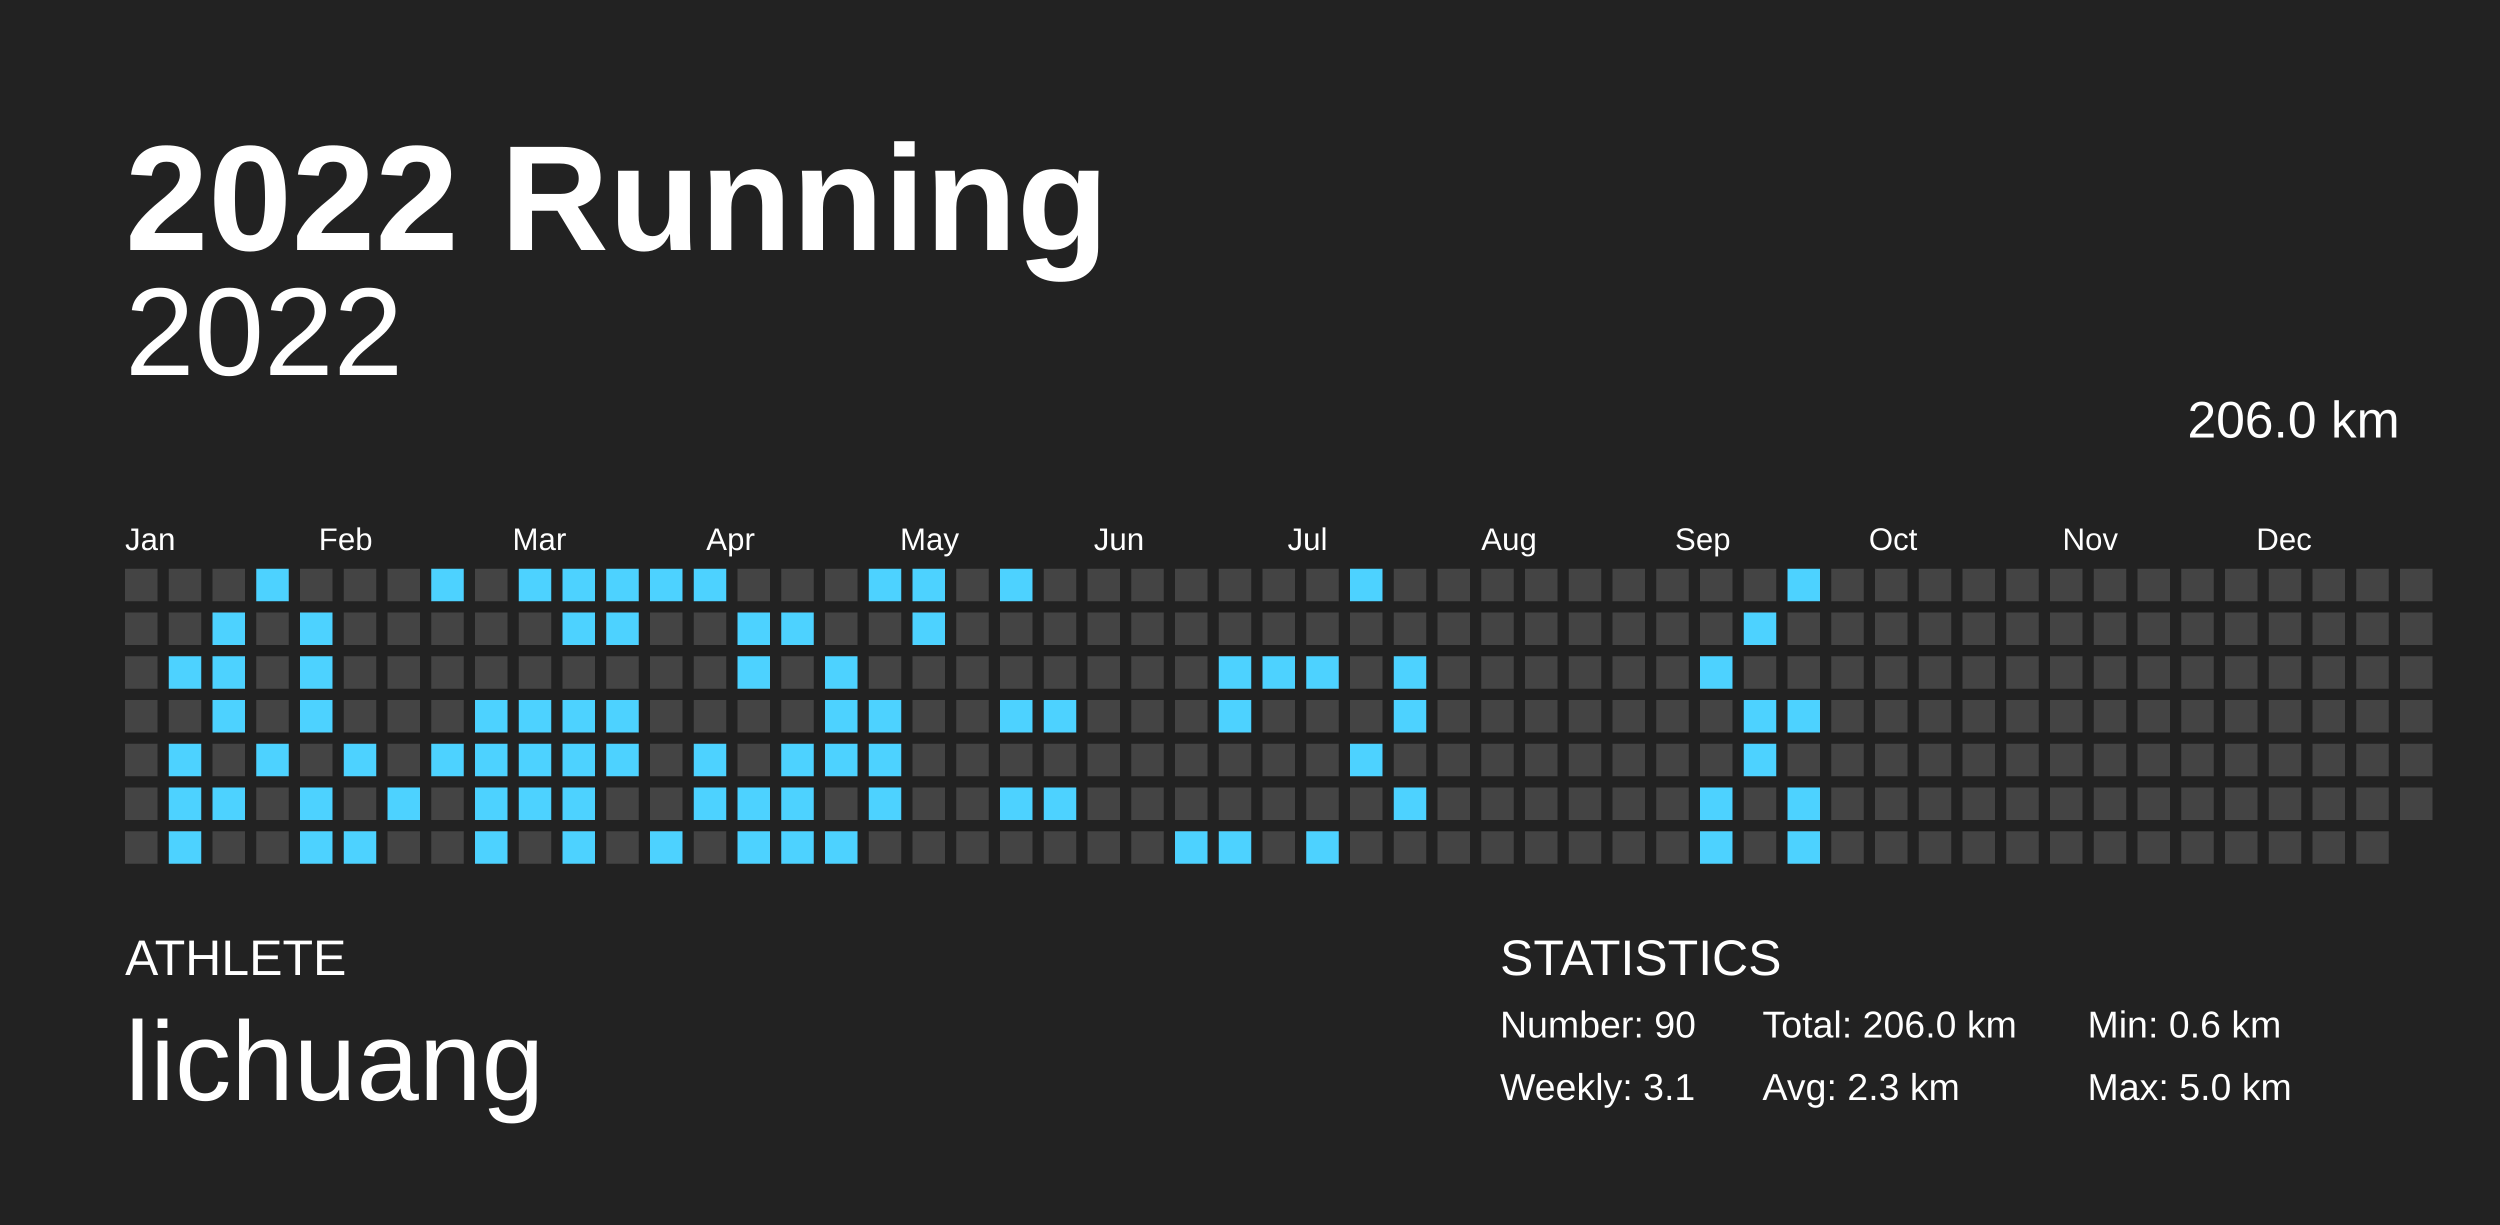
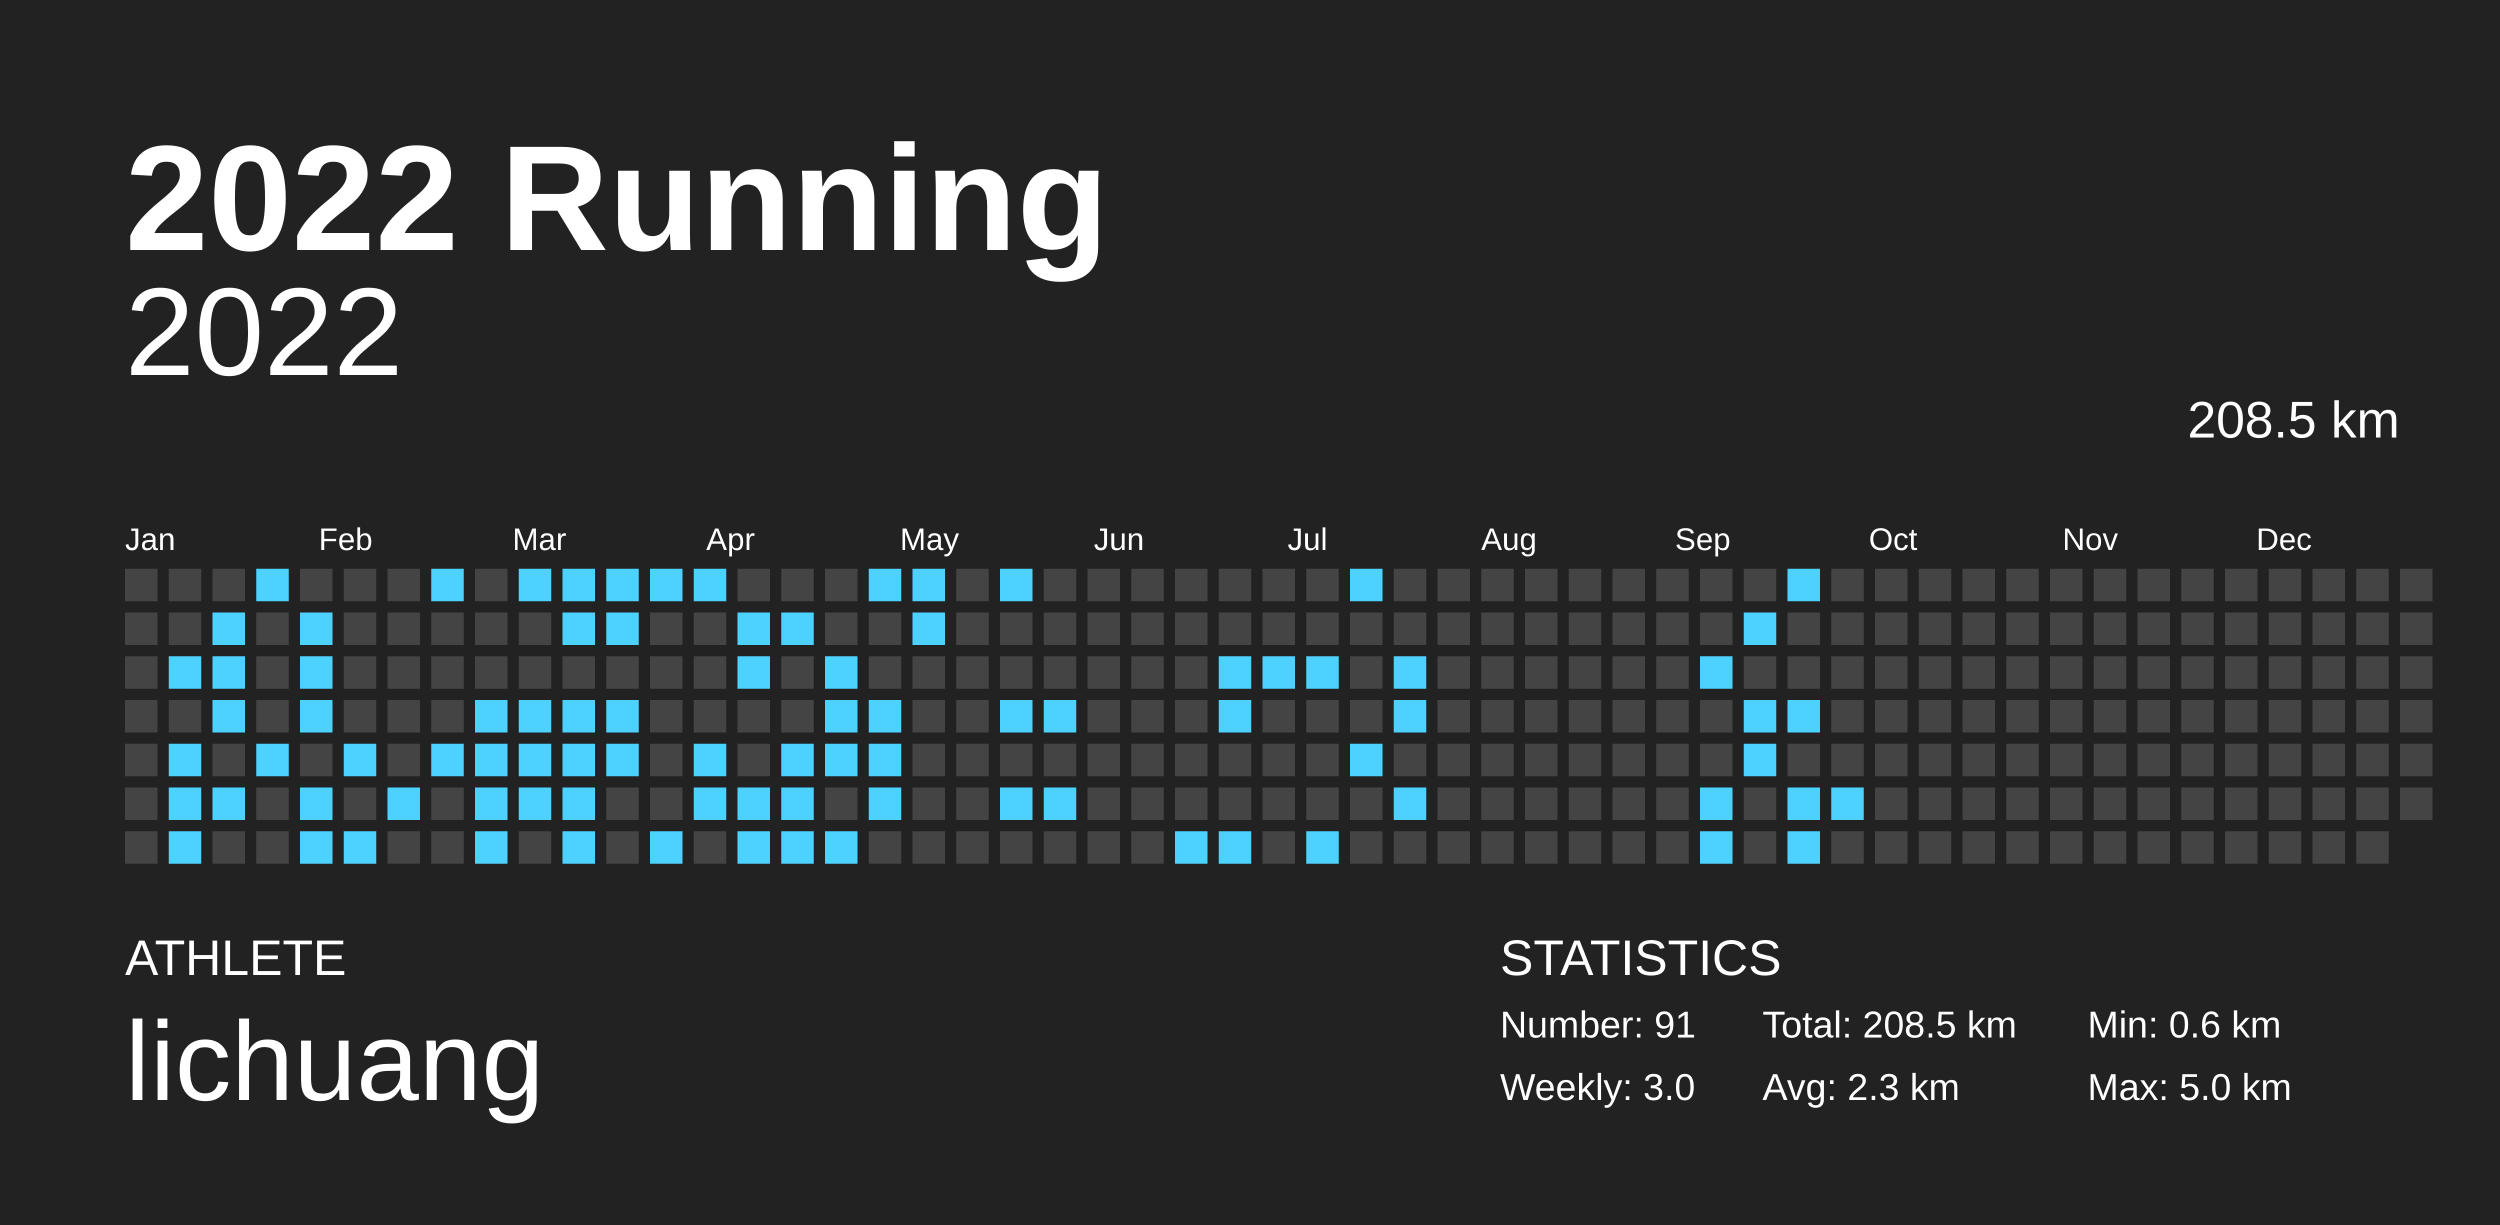
<svg xmlns="http://www.w3.org/2000/svg" baseProfile="full" height="98mm" version="1.1" viewBox="0,0,200,98" width="200mm">
  <defs />
  <rect fill="#222222" height="98" width="200" x="0" y="0" />
  <text fill="#FFFFFF" style="font-size:12px; font-family:Arial; font-weight:bold;" x="10" y="20">2022 Running</text>
  <text fill="#FFFFFF" style="font-size:4px; font-family:Arial" x="10" y="78">ATHLETE</text>
  <text fill="#FFFFFF" style="font-size:9px; font-family:Arial" x="10" y="88">lichuang</text>
  <text fill="#FFFFFF" style="font-size:4px; font-family:Arial" x="120" y="78">STATISTICS</text>
-   <text fill="#FFFFFF" style="font-size:3px; font-family:Arial" x="120" y="83">Number: 90</text>
-   <text fill="#FFFFFF" style="font-size:3px; font-family:Arial" x="120" y="88">Weekly: 3.1</text>
-   <text fill="#FFFFFF" style="font-size:3px; font-family:Arial" x="141" y="83">Total: 206.0 km</text>
+   <text fill="#FFFFFF" style="font-size:3px; font-family:Arial" x="120" y="83">Number: 91</text>
+   <text fill="#FFFFFF" style="font-size:3px; font-family:Arial" x="120" y="88">Weekly: 3.0</text>
+   <text fill="#FFFFFF" style="font-size:3px; font-family:Arial" x="141" y="83">Total: 208.5 km</text>
  <text fill="#FFFFFF" style="font-size:3px; font-family:Arial" x="141" y="88">Avg: 2.3 km</text>
  <text fill="#FFFFFF" style="font-size:3px; font-family:Arial" x="167" y="83">Min: 0.6 km</text>
  <text fill="#FFFFFF" style="font-size:3px; font-family:Arial" x="167" y="88">Max: 5.0 km</text>
  <text alignment-baseline="hanging" fill="#FFFFFF" style="font-size:10.0px; font-family:Arial;" x="10" y="30">2022</text>
-   <text alignment-baseline="hanging" fill="#FFFFFF" style="font-size:4.125px; font-family:Arial;" x="175" y="35">206.0 km</text>
+   <text alignment-baseline="hanging" fill="#FFFFFF" style="font-size:4.125px; font-family:Arial;" x="175" y="35">208.5 km</text>
  <text fill="#FFFFFF" style="font-size:2.5px; font-family:Arial" x="10.0" y="44">Jan</text>
  <text fill="#FFFFFF" style="font-size:2.5px; font-family:Arial" x="25.5" y="44">Feb</text>
  <text fill="#FFFFFF" style="font-size:2.5px; font-family:Arial" x="41.0" y="44">Mar</text>
  <text fill="#FFFFFF" style="font-size:2.5px; font-family:Arial" x="56.5" y="44">Apr</text>
  <text fill="#FFFFFF" style="font-size:2.5px; font-family:Arial" x="72.0" y="44">May</text>
  <text fill="#FFFFFF" style="font-size:2.5px; font-family:Arial" x="87.5" y="44">Jun</text>
  <text fill="#FFFFFF" style="font-size:2.5px; font-family:Arial" x="103.0" y="44">Jul</text>
  <text fill="#FFFFFF" style="font-size:2.5px; font-family:Arial" x="118.5" y="44">Aug</text>
  <text fill="#FFFFFF" style="font-size:2.5px; font-family:Arial" x="134.0" y="44">Sep</text>
  <text fill="#FFFFFF" style="font-size:2.5px; font-family:Arial" x="149.5" y="44">Oct</text>
  <text fill="#FFFFFF" style="font-size:2.5px; font-family:Arial" x="165.0" y="44">Nov</text>
  <text fill="#FFFFFF" style="font-size:2.5px; font-family:Arial" x="180.5" y="44">Dec</text>
  <rect fill="#444444" height="2.6" width="2.6" x="10.0" y="45.5" />
  <rect fill="#444444" height="2.6" width="2.6" x="10.0" y="49.0" />
  <rect fill="#444444" height="2.6" width="2.6" x="10.0" y="52.5" />
  <rect fill="#444444" height="2.6" width="2.6" x="10.0" y="56.0" />
  <rect fill="#444444" height="2.6" width="2.6" x="10.0" y="59.5" />
  <rect fill="#444444" height="2.6" width="2.6" x="10.0" y="63.0" />
  <rect fill="#444444" height="2.6" width="2.6" x="10.0" y="66.5" />
  <rect fill="#444444" height="2.6" width="2.6" x="13.5" y="45.5" />
  <rect fill="#444444" height="2.6" width="2.6" x="13.5" y="49.0" />
  <rect fill="#4dd2ff" height="2.6" width="2.6" x="13.5" y="52.5" />
  <rect fill="#444444" height="2.6" width="2.6" x="13.5" y="56.0" />
  <rect fill="#4dd2ff" height="2.6" width="2.6" x="13.5" y="59.5" />
  <rect fill="#4dd2ff" height="2.6" width="2.6" x="13.5" y="63.0" />
  <rect fill="#4dd2ff" height="2.6" width="2.6" x="13.5" y="66.5" />
  <rect fill="#444444" height="2.6" width="2.6" x="17.0" y="45.5" />
  <rect fill="#4dd2ff" height="2.6" width="2.6" x="17.0" y="49.0" />
  <rect fill="#4dd2ff" height="2.6" width="2.6" x="17.0" y="52.5" />
  <rect fill="#4dd2ff" height="2.6" width="2.6" x="17.0" y="56.0" />
  <rect fill="#444444" height="2.6" width="2.6" x="17.0" y="59.5" />
  <rect fill="#4dd2ff" height="2.6" width="2.6" x="17.0" y="63.0" />
  <rect fill="#444444" height="2.6" width="2.6" x="17.0" y="66.5" />
  <rect fill="#4dd2ff" height="2.6" width="2.6" x="20.5" y="45.5" />
  <rect fill="#444444" height="2.6" width="2.6" x="20.5" y="49.0" />
  <rect fill="#444444" height="2.6" width="2.6" x="20.5" y="52.5" />
  <rect fill="#444444" height="2.6" width="2.6" x="20.5" y="56.0" />
  <rect fill="#4dd2ff" height="2.6" width="2.6" x="20.5" y="59.5" />
  <rect fill="#444444" height="2.6" width="2.6" x="20.5" y="63.0" />
  <rect fill="#444444" height="2.6" width="2.6" x="20.5" y="66.5" />
  <rect fill="#444444" height="2.6" width="2.6" x="24.0" y="45.5" />
  <rect fill="#4dd2ff" height="2.6" width="2.6" x="24.0" y="49.0" />
  <rect fill="#4dd2ff" height="2.6" width="2.6" x="24.0" y="52.5" />
  <rect fill="#4dd2ff" height="2.6" width="2.6" x="24.0" y="56.0" />
  <rect fill="#444444" height="2.6" width="2.6" x="24.0" y="59.5" />
  <rect fill="#4dd2ff" height="2.6" width="2.6" x="24.0" y="63.0" />
  <rect fill="#4dd2ff" height="2.6" width="2.6" x="24.0" y="66.5" />
  <rect fill="#444444" height="2.6" width="2.6" x="27.5" y="45.5" />
  <rect fill="#444444" height="2.6" width="2.6" x="27.5" y="49.0" />
  <rect fill="#444444" height="2.6" width="2.6" x="27.5" y="52.5" />
  <rect fill="#444444" height="2.6" width="2.6" x="27.5" y="56.0" />
  <rect fill="#4dd2ff" height="2.6" width="2.6" x="27.5" y="59.5" />
  <rect fill="#444444" height="2.6" width="2.6" x="27.5" y="63.0" />
  <rect fill="#4dd2ff" height="2.6" width="2.6" x="27.5" y="66.5" />
  <rect fill="#444444" height="2.6" width="2.6" x="31.0" y="45.5" />
  <rect fill="#444444" height="2.6" width="2.6" x="31.0" y="49.0" />
  <rect fill="#444444" height="2.6" width="2.6" x="31.0" y="52.5" />
  <rect fill="#444444" height="2.6" width="2.6" x="31.0" y="56.0" />
  <rect fill="#444444" height="2.6" width="2.6" x="31.0" y="59.5" />
  <rect fill="#4dd2ff" height="2.6" width="2.6" x="31.0" y="63.0" />
  <rect fill="#444444" height="2.6" width="2.6" x="31.0" y="66.5" />
  <rect fill="#4dd2ff" height="2.6" width="2.6" x="34.5" y="45.5" />
  <rect fill="#444444" height="2.6" width="2.6" x="34.5" y="49.0" />
  <rect fill="#444444" height="2.6" width="2.6" x="34.5" y="52.5" />
  <rect fill="#444444" height="2.6" width="2.6" x="34.5" y="56.0" />
  <rect fill="#4dd2ff" height="2.6" width="2.6" x="34.5" y="59.5" />
  <rect fill="#444444" height="2.6" width="2.6" x="34.5" y="63.0" />
  <rect fill="#444444" height="2.6" width="2.6" x="34.5" y="66.5" />
  <rect fill="#444444" height="2.6" width="2.6" x="38.0" y="45.5" />
  <rect fill="#444444" height="2.6" width="2.6" x="38.0" y="49.0" />
  <rect fill="#444444" height="2.6" width="2.6" x="38.0" y="52.5" />
  <rect fill="#4dd2ff" height="2.6" width="2.6" x="38.0" y="56.0" />
  <rect fill="#4dd2ff" height="2.6" width="2.6" x="38.0" y="59.5" />
  <rect fill="#4dd2ff" height="2.6" width="2.6" x="38.0" y="63.0" />
  <rect fill="#4dd2ff" height="2.6" width="2.6" x="38.0" y="66.5" />
  <rect fill="#4dd2ff" height="2.6" width="2.6" x="41.5" y="45.5" />
  <rect fill="#444444" height="2.6" width="2.6" x="41.5" y="49.0" />
  <rect fill="#444444" height="2.6" width="2.6" x="41.5" y="52.5" />
  <rect fill="#4dd2ff" height="2.6" width="2.6" x="41.5" y="56.0" />
  <rect fill="#4dd2ff" height="2.6" width="2.6" x="41.5" y="59.5" />
  <rect fill="#4dd2ff" height="2.6" width="2.6" x="41.5" y="63.0" />
  <rect fill="#444444" height="2.6" width="2.6" x="41.5" y="66.5" />
  <rect fill="#4dd2ff" height="2.6" width="2.6" x="45.0" y="45.5" />
  <rect fill="#4dd2ff" height="2.6" width="2.6" x="45.0" y="49.0" />
  <rect fill="#444444" height="2.6" width="2.6" x="45.0" y="52.5" />
  <rect fill="#4dd2ff" height="2.6" width="2.6" x="45.0" y="56.0" />
  <rect fill="#4dd2ff" height="2.6" width="2.6" x="45.0" y="59.5" />
  <rect fill="#4dd2ff" height="2.6" width="2.6" x="45.0" y="63.0" />
  <rect fill="#4dd2ff" height="2.6" width="2.6" x="45.0" y="66.5" />
  <rect fill="#4dd2ff" height="2.6" width="2.6" x="48.5" y="45.5" />
  <rect fill="#4dd2ff" height="2.6" width="2.6" x="48.5" y="49.0" />
  <rect fill="#444444" height="2.6" width="2.6" x="48.5" y="52.5" />
  <rect fill="#4dd2ff" height="2.6" width="2.6" x="48.5" y="56.0" />
  <rect fill="#4dd2ff" height="2.6" width="2.6" x="48.5" y="59.5" />
  <rect fill="#444444" height="2.6" width="2.6" x="48.5" y="63.0" />
  <rect fill="#444444" height="2.6" width="2.6" x="48.5" y="66.5" />
  <rect fill="#4dd2ff" height="2.6" width="2.6" x="52.0" y="45.5" />
  <rect fill="#444444" height="2.6" width="2.6" x="52.0" y="49.0" />
  <rect fill="#444444" height="2.6" width="2.6" x="52.0" y="52.5" />
  <rect fill="#444444" height="2.6" width="2.6" x="52.0" y="56.0" />
  <rect fill="#444444" height="2.6" width="2.6" x="52.0" y="59.5" />
  <rect fill="#444444" height="2.6" width="2.6" x="52.0" y="63.0" />
  <rect fill="#4dd2ff" height="2.6" width="2.6" x="52.0" y="66.5" />
  <rect fill="#4dd2ff" height="2.6" width="2.6" x="55.5" y="45.5" />
  <rect fill="#444444" height="2.6" width="2.6" x="55.5" y="49.0" />
  <rect fill="#444444" height="2.6" width="2.6" x="55.5" y="52.5" />
  <rect fill="#444444" height="2.6" width="2.6" x="55.5" y="56.0" />
  <rect fill="#4dd2ff" height="2.6" width="2.6" x="55.5" y="59.5" />
  <rect fill="#4dd2ff" height="2.6" width="2.6" x="55.5" y="63.0" />
  <rect fill="#444444" height="2.6" width="2.6" x="55.5" y="66.5" />
  <rect fill="#444444" height="2.6" width="2.6" x="59.0" y="45.5" />
  <rect fill="#4dd2ff" height="2.6" width="2.6" x="59.0" y="49.0" />
  <rect fill="#4dd2ff" height="2.6" width="2.6" x="59.0" y="52.5" />
  <rect fill="#444444" height="2.6" width="2.6" x="59.0" y="56.0" />
  <rect fill="#444444" height="2.6" width="2.6" x="59.0" y="59.5" />
  <rect fill="#4dd2ff" height="2.6" width="2.6" x="59.0" y="63.0" />
  <rect fill="#4dd2ff" height="2.6" width="2.6" x="59.0" y="66.5" />
  <rect fill="#444444" height="2.6" width="2.6" x="62.5" y="45.5" />
  <rect fill="#4dd2ff" height="2.6" width="2.6" x="62.5" y="49.0" />
  <rect fill="#444444" height="2.6" width="2.6" x="62.5" y="52.5" />
  <rect fill="#444444" height="2.6" width="2.6" x="62.5" y="56.0" />
  <rect fill="#4dd2ff" height="2.6" width="2.6" x="62.5" y="59.5" />
  <rect fill="#4dd2ff" height="2.6" width="2.6" x="62.5" y="63.0" />
  <rect fill="#4dd2ff" height="2.6" width="2.6" x="62.5" y="66.5" />
  <rect fill="#444444" height="2.6" width="2.6" x="66.0" y="45.5" />
  <rect fill="#444444" height="2.6" width="2.6" x="66.0" y="49.0" />
  <rect fill="#4dd2ff" height="2.6" width="2.6" x="66.0" y="52.5" />
  <rect fill="#4dd2ff" height="2.6" width="2.6" x="66.0" y="56.0" />
  <rect fill="#4dd2ff" height="2.6" width="2.6" x="66.0" y="59.5" />
  <rect fill="#444444" height="2.6" width="2.6" x="66.0" y="63.0" />
  <rect fill="#4dd2ff" height="2.6" width="2.6" x="66.0" y="66.5" />
  <rect fill="#4dd2ff" height="2.6" width="2.6" x="69.5" y="45.5" />
  <rect fill="#444444" height="2.6" width="2.6" x="69.5" y="49.0" />
  <rect fill="#444444" height="2.6" width="2.6" x="69.5" y="52.5" />
  <rect fill="#4dd2ff" height="2.6" width="2.6" x="69.5" y="56.0" />
  <rect fill="#4dd2ff" height="2.6" width="2.6" x="69.5" y="59.5" />
  <rect fill="#4dd2ff" height="2.6" width="2.6" x="69.5" y="63.0" />
  <rect fill="#444444" height="2.6" width="2.6" x="69.5" y="66.5" />
  <rect fill="#4dd2ff" height="2.6" width="2.6" x="73.0" y="45.5" />
  <rect fill="#4dd2ff" height="2.6" width="2.6" x="73.0" y="49.0" />
  <rect fill="#444444" height="2.6" width="2.6" x="73.0" y="52.5" />
  <rect fill="#444444" height="2.6" width="2.6" x="73.0" y="56.0" />
  <rect fill="#444444" height="2.6" width="2.6" x="73.0" y="59.5" />
  <rect fill="#444444" height="2.6" width="2.6" x="73.0" y="63.0" />
  <rect fill="#444444" height="2.6" width="2.6" x="73.0" y="66.5" />
  <rect fill="#444444" height="2.6" width="2.6" x="76.5" y="45.5" />
  <rect fill="#444444" height="2.6" width="2.6" x="76.5" y="49.0" />
  <rect fill="#444444" height="2.6" width="2.6" x="76.5" y="52.5" />
  <rect fill="#444444" height="2.6" width="2.6" x="76.5" y="56.0" />
  <rect fill="#444444" height="2.6" width="2.6" x="76.5" y="59.5" />
  <rect fill="#444444" height="2.6" width="2.6" x="76.5" y="63.0" />
  <rect fill="#444444" height="2.6" width="2.6" x="76.5" y="66.5" />
  <rect fill="#4dd2ff" height="2.6" width="2.6" x="80.0" y="45.5" />
  <rect fill="#444444" height="2.6" width="2.6" x="80.0" y="49.0" />
  <rect fill="#444444" height="2.6" width="2.6" x="80.0" y="52.5" />
  <rect fill="#4dd2ff" height="2.6" width="2.6" x="80.0" y="56.0" />
  <rect fill="#444444" height="2.6" width="2.6" x="80.0" y="59.5" />
  <rect fill="#4dd2ff" height="2.6" width="2.6" x="80.0" y="63.0" />
  <rect fill="#444444" height="2.6" width="2.6" x="80.0" y="66.5" />
  <rect fill="#444444" height="2.6" width="2.6" x="83.5" y="45.5" />
  <rect fill="#444444" height="2.6" width="2.6" x="83.5" y="49.0" />
  <rect fill="#444444" height="2.6" width="2.6" x="83.5" y="52.5" />
  <rect fill="#4dd2ff" height="2.6" width="2.6" x="83.5" y="56.0" />
  <rect fill="#444444" height="2.6" width="2.6" x="83.5" y="59.5" />
  <rect fill="#4dd2ff" height="2.6" width="2.6" x="83.5" y="63.0" />
  <rect fill="#444444" height="2.6" width="2.6" x="83.5" y="66.5" />
  <rect fill="#444444" height="2.6" width="2.6" x="87.0" y="45.5" />
  <rect fill="#444444" height="2.6" width="2.6" x="87.0" y="49.0" />
  <rect fill="#444444" height="2.6" width="2.6" x="87.0" y="52.5" />
  <rect fill="#444444" height="2.6" width="2.6" x="87.0" y="56.0" />
  <rect fill="#444444" height="2.6" width="2.6" x="87.0" y="59.5" />
  <rect fill="#444444" height="2.6" width="2.6" x="87.0" y="63.0" />
  <rect fill="#444444" height="2.6" width="2.6" x="87.0" y="66.5" />
  <rect fill="#444444" height="2.6" width="2.6" x="90.5" y="45.5" />
  <rect fill="#444444" height="2.6" width="2.6" x="90.5" y="49.0" />
  <rect fill="#444444" height="2.6" width="2.6" x="90.5" y="52.5" />
  <rect fill="#444444" height="2.6" width="2.6" x="90.5" y="56.0" />
  <rect fill="#444444" height="2.6" width="2.6" x="90.5" y="59.5" />
  <rect fill="#444444" height="2.6" width="2.6" x="90.5" y="63.0" />
  <rect fill="#444444" height="2.6" width="2.6" x="90.5" y="66.5" />
  <rect fill="#444444" height="2.6" width="2.6" x="94.0" y="45.5" />
  <rect fill="#444444" height="2.6" width="2.6" x="94.0" y="49.0" />
  <rect fill="#444444" height="2.6" width="2.6" x="94.0" y="52.5" />
  <rect fill="#444444" height="2.6" width="2.6" x="94.0" y="56.0" />
  <rect fill="#444444" height="2.6" width="2.6" x="94.0" y="59.5" />
  <rect fill="#444444" height="2.6" width="2.6" x="94.0" y="63.0" />
  <rect fill="#4dd2ff" height="2.6" width="2.6" x="94.0" y="66.5" />
  <rect fill="#444444" height="2.6" width="2.6" x="97.5" y="45.5" />
  <rect fill="#444444" height="2.6" width="2.6" x="97.5" y="49.0" />
  <rect fill="#4dd2ff" height="2.6" width="2.6" x="97.5" y="52.5" />
  <rect fill="#4dd2ff" height="2.6" width="2.6" x="97.5" y="56.0" />
  <rect fill="#444444" height="2.6" width="2.6" x="97.5" y="59.5" />
  <rect fill="#444444" height="2.6" width="2.6" x="97.5" y="63.0" />
  <rect fill="#4dd2ff" height="2.6" width="2.6" x="97.5" y="66.5" />
  <rect fill="#444444" height="2.6" width="2.6" x="101.0" y="45.5" />
  <rect fill="#444444" height="2.6" width="2.6" x="101.0" y="49.0" />
  <rect fill="#4dd2ff" height="2.6" width="2.6" x="101.0" y="52.5" />
  <rect fill="#444444" height="2.6" width="2.6" x="101.0" y="56.0" />
  <rect fill="#444444" height="2.6" width="2.6" x="101.0" y="59.5" />
  <rect fill="#444444" height="2.6" width="2.6" x="101.0" y="63.0" />
  <rect fill="#444444" height="2.6" width="2.6" x="101.0" y="66.5" />
  <rect fill="#444444" height="2.6" width="2.6" x="104.5" y="45.5" />
  <rect fill="#444444" height="2.6" width="2.6" x="104.5" y="49.0" />
  <rect fill="#4dd2ff" height="2.6" width="2.6" x="104.5" y="52.5" />
  <rect fill="#444444" height="2.6" width="2.6" x="104.5" y="56.0" />
  <rect fill="#444444" height="2.6" width="2.6" x="104.5" y="59.5" />
  <rect fill="#444444" height="2.6" width="2.6" x="104.5" y="63.0" />
  <rect fill="#4dd2ff" height="2.6" width="2.6" x="104.5" y="66.5" />
  <rect fill="#4dd2ff" height="2.6" width="2.6" x="108.0" y="45.5" />
  <rect fill="#444444" height="2.6" width="2.6" x="108.0" y="49.0" />
  <rect fill="#444444" height="2.6" width="2.6" x="108.0" y="52.5" />
  <rect fill="#444444" height="2.6" width="2.6" x="108.0" y="56.0" />
  <rect fill="#4dd2ff" height="2.6" width="2.6" x="108.0" y="59.5" />
  <rect fill="#444444" height="2.6" width="2.6" x="108.0" y="63.0" />
  <rect fill="#444444" height="2.6" width="2.6" x="108.0" y="66.5" />
  <rect fill="#444444" height="2.6" width="2.6" x="111.5" y="45.5" />
  <rect fill="#444444" height="2.6" width="2.6" x="111.5" y="49.0" />
  <rect fill="#4dd2ff" height="2.6" width="2.6" x="111.5" y="52.5" />
  <rect fill="#4dd2ff" height="2.6" width="2.6" x="111.5" y="56.0" />
  <rect fill="#444444" height="2.6" width="2.6" x="111.5" y="59.5" />
  <rect fill="#4dd2ff" height="2.6" width="2.6" x="111.5" y="63.0" />
  <rect fill="#444444" height="2.6" width="2.6" x="111.5" y="66.5" />
  <rect fill="#444444" height="2.6" width="2.6" x="115.0" y="45.5" />
  <rect fill="#444444" height="2.6" width="2.6" x="115.0" y="49.0" />
  <rect fill="#444444" height="2.6" width="2.6" x="115.0" y="52.5" />
  <rect fill="#444444" height="2.6" width="2.6" x="115.0" y="56.0" />
  <rect fill="#444444" height="2.6" width="2.6" x="115.0" y="59.5" />
  <rect fill="#444444" height="2.6" width="2.6" x="115.0" y="63.0" />
  <rect fill="#444444" height="2.6" width="2.6" x="115.0" y="66.5" />
  <rect fill="#444444" height="2.6" width="2.6" x="118.5" y="45.5" />
  <rect fill="#444444" height="2.6" width="2.6" x="118.5" y="49.0" />
  <rect fill="#444444" height="2.6" width="2.6" x="118.5" y="52.5" />
  <rect fill="#444444" height="2.6" width="2.6" x="118.5" y="56.0" />
  <rect fill="#444444" height="2.6" width="2.6" x="118.5" y="59.5" />
  <rect fill="#444444" height="2.6" width="2.6" x="118.5" y="63.0" />
  <rect fill="#444444" height="2.6" width="2.6" x="118.5" y="66.5" />
  <rect fill="#444444" height="2.6" width="2.6" x="122.0" y="45.5" />
  <rect fill="#444444" height="2.6" width="2.6" x="122.0" y="49.0" />
  <rect fill="#444444" height="2.6" width="2.6" x="122.0" y="52.5" />
  <rect fill="#444444" height="2.6" width="2.6" x="122.0" y="56.0" />
  <rect fill="#444444" height="2.6" width="2.6" x="122.0" y="59.5" />
  <rect fill="#444444" height="2.6" width="2.6" x="122.0" y="63.0" />
  <rect fill="#444444" height="2.6" width="2.6" x="122.0" y="66.5" />
  <rect fill="#444444" height="2.6" width="2.6" x="125.5" y="45.5" />
  <rect fill="#444444" height="2.6" width="2.6" x="125.5" y="49.0" />
  <rect fill="#444444" height="2.6" width="2.6" x="125.5" y="52.5" />
  <rect fill="#444444" height="2.6" width="2.6" x="125.5" y="56.0" />
  <rect fill="#444444" height="2.6" width="2.6" x="125.5" y="59.5" />
  <rect fill="#444444" height="2.6" width="2.6" x="125.5" y="63.0" />
  <rect fill="#444444" height="2.6" width="2.6" x="125.5" y="66.5" />
  <rect fill="#444444" height="2.6" width="2.6" x="129.0" y="45.5" />
  <rect fill="#444444" height="2.6" width="2.6" x="129.0" y="49.0" />
  <rect fill="#444444" height="2.6" width="2.6" x="129.0" y="52.5" />
  <rect fill="#444444" height="2.6" width="2.6" x="129.0" y="56.0" />
  <rect fill="#444444" height="2.6" width="2.6" x="129.0" y="59.5" />
  <rect fill="#444444" height="2.6" width="2.6" x="129.0" y="63.0" />
  <rect fill="#444444" height="2.6" width="2.6" x="129.0" y="66.5" />
  <rect fill="#444444" height="2.6" width="2.6" x="132.5" y="45.5" />
  <rect fill="#444444" height="2.6" width="2.6" x="132.5" y="49.0" />
  <rect fill="#444444" height="2.6" width="2.6" x="132.5" y="52.5" />
  <rect fill="#444444" height="2.6" width="2.6" x="132.5" y="56.0" />
  <rect fill="#444444" height="2.6" width="2.6" x="132.5" y="59.5" />
  <rect fill="#444444" height="2.6" width="2.6" x="132.5" y="63.0" />
  <rect fill="#444444" height="2.6" width="2.6" x="132.5" y="66.5" />
  <rect fill="#444444" height="2.6" width="2.6" x="136.0" y="45.5" />
  <rect fill="#444444" height="2.6" width="2.6" x="136.0" y="49.0" />
  <rect fill="#4dd2ff" height="2.6" width="2.6" x="136.0" y="52.5" />
  <rect fill="#444444" height="2.6" width="2.6" x="136.0" y="56.0" />
  <rect fill="#444444" height="2.6" width="2.6" x="136.0" y="59.5" />
  <rect fill="#4dd2ff" height="2.6" width="2.6" x="136.0" y="63.0" />
  <rect fill="#4dd2ff" height="2.6" width="2.6" x="136.0" y="66.5" />
  <rect fill="#444444" height="2.6" width="2.6" x="139.5" y="45.5" />
  <rect fill="#4dd2ff" height="2.6" width="2.6" x="139.5" y="49.0" />
  <rect fill="#444444" height="2.6" width="2.6" x="139.5" y="52.5" />
  <rect fill="#4dd2ff" height="2.6" width="2.6" x="139.5" y="56.0" />
  <rect fill="#4dd2ff" height="2.6" width="2.6" x="139.5" y="59.5" />
  <rect fill="#444444" height="2.6" width="2.6" x="139.5" y="63.0" />
  <rect fill="#444444" height="2.6" width="2.6" x="139.5" y="66.5" />
  <rect fill="#4dd2ff" height="2.6" width="2.6" x="143.0" y="45.5" />
  <rect fill="#444444" height="2.6" width="2.6" x="143.0" y="49.0" />
  <rect fill="#444444" height="2.6" width="2.6" x="143.0" y="52.5" />
  <rect fill="#4dd2ff" height="2.6" width="2.6" x="143.0" y="56.0" />
  <rect fill="#444444" height="2.6" width="2.6" x="143.0" y="59.5" />
  <rect fill="#4dd2ff" height="2.6" width="2.6" x="143.0" y="63.0" />
  <rect fill="#4dd2ff" height="2.6" width="2.6" x="143.0" y="66.5" />
  <rect fill="#444444" height="2.6" width="2.6" x="146.5" y="45.5" />
  <rect fill="#444444" height="2.6" width="2.6" x="146.5" y="49.0" />
  <rect fill="#444444" height="2.6" width="2.6" x="146.5" y="52.5" />
  <rect fill="#444444" height="2.6" width="2.6" x="146.5" y="56.0" />
  <rect fill="#444444" height="2.6" width="2.6" x="146.5" y="59.5" />
-   <rect fill="#444444" height="2.6" width="2.6" x="146.5" y="63.0" />
+   <rect fill="#4dd2ff" height="2.6" width="2.6" x="146.5" y="63.0" />
  <rect fill="#444444" height="2.6" width="2.6" x="146.5" y="66.5" />
  <rect fill="#444444" height="2.6" width="2.6" x="150.0" y="45.5" />
  <rect fill="#444444" height="2.6" width="2.6" x="150.0" y="49.0" />
  <rect fill="#444444" height="2.6" width="2.6" x="150.0" y="52.5" />
  <rect fill="#444444" height="2.6" width="2.6" x="150.0" y="56.0" />
  <rect fill="#444444" height="2.6" width="2.6" x="150.0" y="59.5" />
  <rect fill="#444444" height="2.6" width="2.6" x="150.0" y="63.0" />
  <rect fill="#444444" height="2.6" width="2.6" x="150.0" y="66.5" />
  <rect fill="#444444" height="2.6" width="2.6" x="153.5" y="45.5" />
  <rect fill="#444444" height="2.6" width="2.6" x="153.5" y="49.0" />
  <rect fill="#444444" height="2.6" width="2.6" x="153.5" y="52.5" />
  <rect fill="#444444" height="2.6" width="2.6" x="153.5" y="56.0" />
  <rect fill="#444444" height="2.6" width="2.6" x="153.5" y="59.5" />
  <rect fill="#444444" height="2.6" width="2.6" x="153.5" y="63.0" />
  <rect fill="#444444" height="2.6" width="2.6" x="153.5" y="66.5" />
  <rect fill="#444444" height="2.6" width="2.6" x="157.0" y="45.5" />
  <rect fill="#444444" height="2.6" width="2.6" x="157.0" y="49.0" />
  <rect fill="#444444" height="2.6" width="2.6" x="157.0" y="52.5" />
  <rect fill="#444444" height="2.6" width="2.6" x="157.0" y="56.0" />
  <rect fill="#444444" height="2.6" width="2.6" x="157.0" y="59.5" />
  <rect fill="#444444" height="2.6" width="2.6" x="157.0" y="63.0" />
  <rect fill="#444444" height="2.6" width="2.6" x="157.0" y="66.5" />
  <rect fill="#444444" height="2.6" width="2.6" x="160.5" y="45.5" />
  <rect fill="#444444" height="2.6" width="2.6" x="160.5" y="49.0" />
  <rect fill="#444444" height="2.6" width="2.6" x="160.5" y="52.5" />
  <rect fill="#444444" height="2.6" width="2.6" x="160.5" y="56.0" />
  <rect fill="#444444" height="2.6" width="2.6" x="160.5" y="59.5" />
  <rect fill="#444444" height="2.6" width="2.6" x="160.5" y="63.0" />
  <rect fill="#444444" height="2.6" width="2.6" x="160.5" y="66.5" />
  <rect fill="#444444" height="2.6" width="2.6" x="164.0" y="45.5" />
  <rect fill="#444444" height="2.6" width="2.6" x="164.0" y="49.0" />
  <rect fill="#444444" height="2.6" width="2.6" x="164.0" y="52.5" />
  <rect fill="#444444" height="2.6" width="2.6" x="164.0" y="56.0" />
  <rect fill="#444444" height="2.6" width="2.6" x="164.0" y="59.5" />
  <rect fill="#444444" height="2.6" width="2.6" x="164.0" y="63.0" />
  <rect fill="#444444" height="2.6" width="2.6" x="164.0" y="66.5" />
  <rect fill="#444444" height="2.6" width="2.6" x="167.5" y="45.5" />
  <rect fill="#444444" height="2.6" width="2.6" x="167.5" y="49.0" />
  <rect fill="#444444" height="2.6" width="2.6" x="167.5" y="52.5" />
  <rect fill="#444444" height="2.6" width="2.6" x="167.5" y="56.0" />
  <rect fill="#444444" height="2.6" width="2.6" x="167.5" y="59.5" />
  <rect fill="#444444" height="2.6" width="2.6" x="167.5" y="63.0" />
  <rect fill="#444444" height="2.6" width="2.6" x="167.5" y="66.5" />
  <rect fill="#444444" height="2.6" width="2.6" x="171.0" y="45.5" />
  <rect fill="#444444" height="2.6" width="2.6" x="171.0" y="49.0" />
  <rect fill="#444444" height="2.6" width="2.6" x="171.0" y="52.5" />
  <rect fill="#444444" height="2.6" width="2.6" x="171.0" y="56.0" />
  <rect fill="#444444" height="2.6" width="2.6" x="171.0" y="59.5" />
  <rect fill="#444444" height="2.6" width="2.6" x="171.0" y="63.0" />
  <rect fill="#444444" height="2.6" width="2.6" x="171.0" y="66.5" />
  <rect fill="#444444" height="2.6" width="2.6" x="174.5" y="45.5" />
  <rect fill="#444444" height="2.6" width="2.6" x="174.5" y="49.0" />
  <rect fill="#444444" height="2.6" width="2.6" x="174.5" y="52.5" />
  <rect fill="#444444" height="2.6" width="2.6" x="174.5" y="56.0" />
  <rect fill="#444444" height="2.6" width="2.6" x="174.5" y="59.5" />
  <rect fill="#444444" height="2.6" width="2.6" x="174.5" y="63.0" />
  <rect fill="#444444" height="2.6" width="2.6" x="174.5" y="66.5" />
  <rect fill="#444444" height="2.6" width="2.6" x="178.0" y="45.5" />
  <rect fill="#444444" height="2.6" width="2.6" x="178.0" y="49.0" />
  <rect fill="#444444" height="2.6" width="2.6" x="178.0" y="52.5" />
  <rect fill="#444444" height="2.6" width="2.6" x="178.0" y="56.0" />
  <rect fill="#444444" height="2.6" width="2.6" x="178.0" y="59.5" />
  <rect fill="#444444" height="2.6" width="2.6" x="178.0" y="63.0" />
  <rect fill="#444444" height="2.6" width="2.6" x="178.0" y="66.5" />
  <rect fill="#444444" height="2.6" width="2.6" x="181.5" y="45.5" />
  <rect fill="#444444" height="2.6" width="2.6" x="181.5" y="49.0" />
  <rect fill="#444444" height="2.6" width="2.6" x="181.5" y="52.5" />
  <rect fill="#444444" height="2.6" width="2.6" x="181.5" y="56.0" />
  <rect fill="#444444" height="2.6" width="2.6" x="181.5" y="59.5" />
  <rect fill="#444444" height="2.6" width="2.6" x="181.5" y="63.0" />
  <rect fill="#444444" height="2.6" width="2.6" x="181.5" y="66.5" />
  <rect fill="#444444" height="2.6" width="2.6" x="185.0" y="45.5" />
  <rect fill="#444444" height="2.6" width="2.6" x="185.0" y="49.0" />
  <rect fill="#444444" height="2.6" width="2.6" x="185.0" y="52.5" />
  <rect fill="#444444" height="2.6" width="2.6" x="185.0" y="56.0" />
  <rect fill="#444444" height="2.6" width="2.6" x="185.0" y="59.5" />
  <rect fill="#444444" height="2.6" width="2.6" x="185.0" y="63.0" />
  <rect fill="#444444" height="2.6" width="2.6" x="185.0" y="66.5" />
  <rect fill="#444444" height="2.6" width="2.6" x="188.5" y="45.5" />
  <rect fill="#444444" height="2.6" width="2.6" x="188.5" y="49.0" />
  <rect fill="#444444" height="2.6" width="2.6" x="188.5" y="52.5" />
  <rect fill="#444444" height="2.6" width="2.6" x="188.5" y="56.0" />
  <rect fill="#444444" height="2.6" width="2.6" x="188.5" y="59.5" />
  <rect fill="#444444" height="2.6" width="2.6" x="188.5" y="63.0" />
  <rect fill="#444444" height="2.6" width="2.6" x="188.5" y="66.5" />
  <rect fill="#444444" height="2.6" width="2.6" x="192.0" y="45.5" />
  <rect fill="#444444" height="2.6" width="2.6" x="192.0" y="49.0" />
  <rect fill="#444444" height="2.6" width="2.6" x="192.0" y="52.5" />
  <rect fill="#444444" height="2.6" width="2.6" x="192.0" y="56.0" />
  <rect fill="#444444" height="2.6" width="2.6" x="192.0" y="59.5" />
  <rect fill="#444444" height="2.6" width="2.6" x="192.0" y="63.0" />
</svg>
